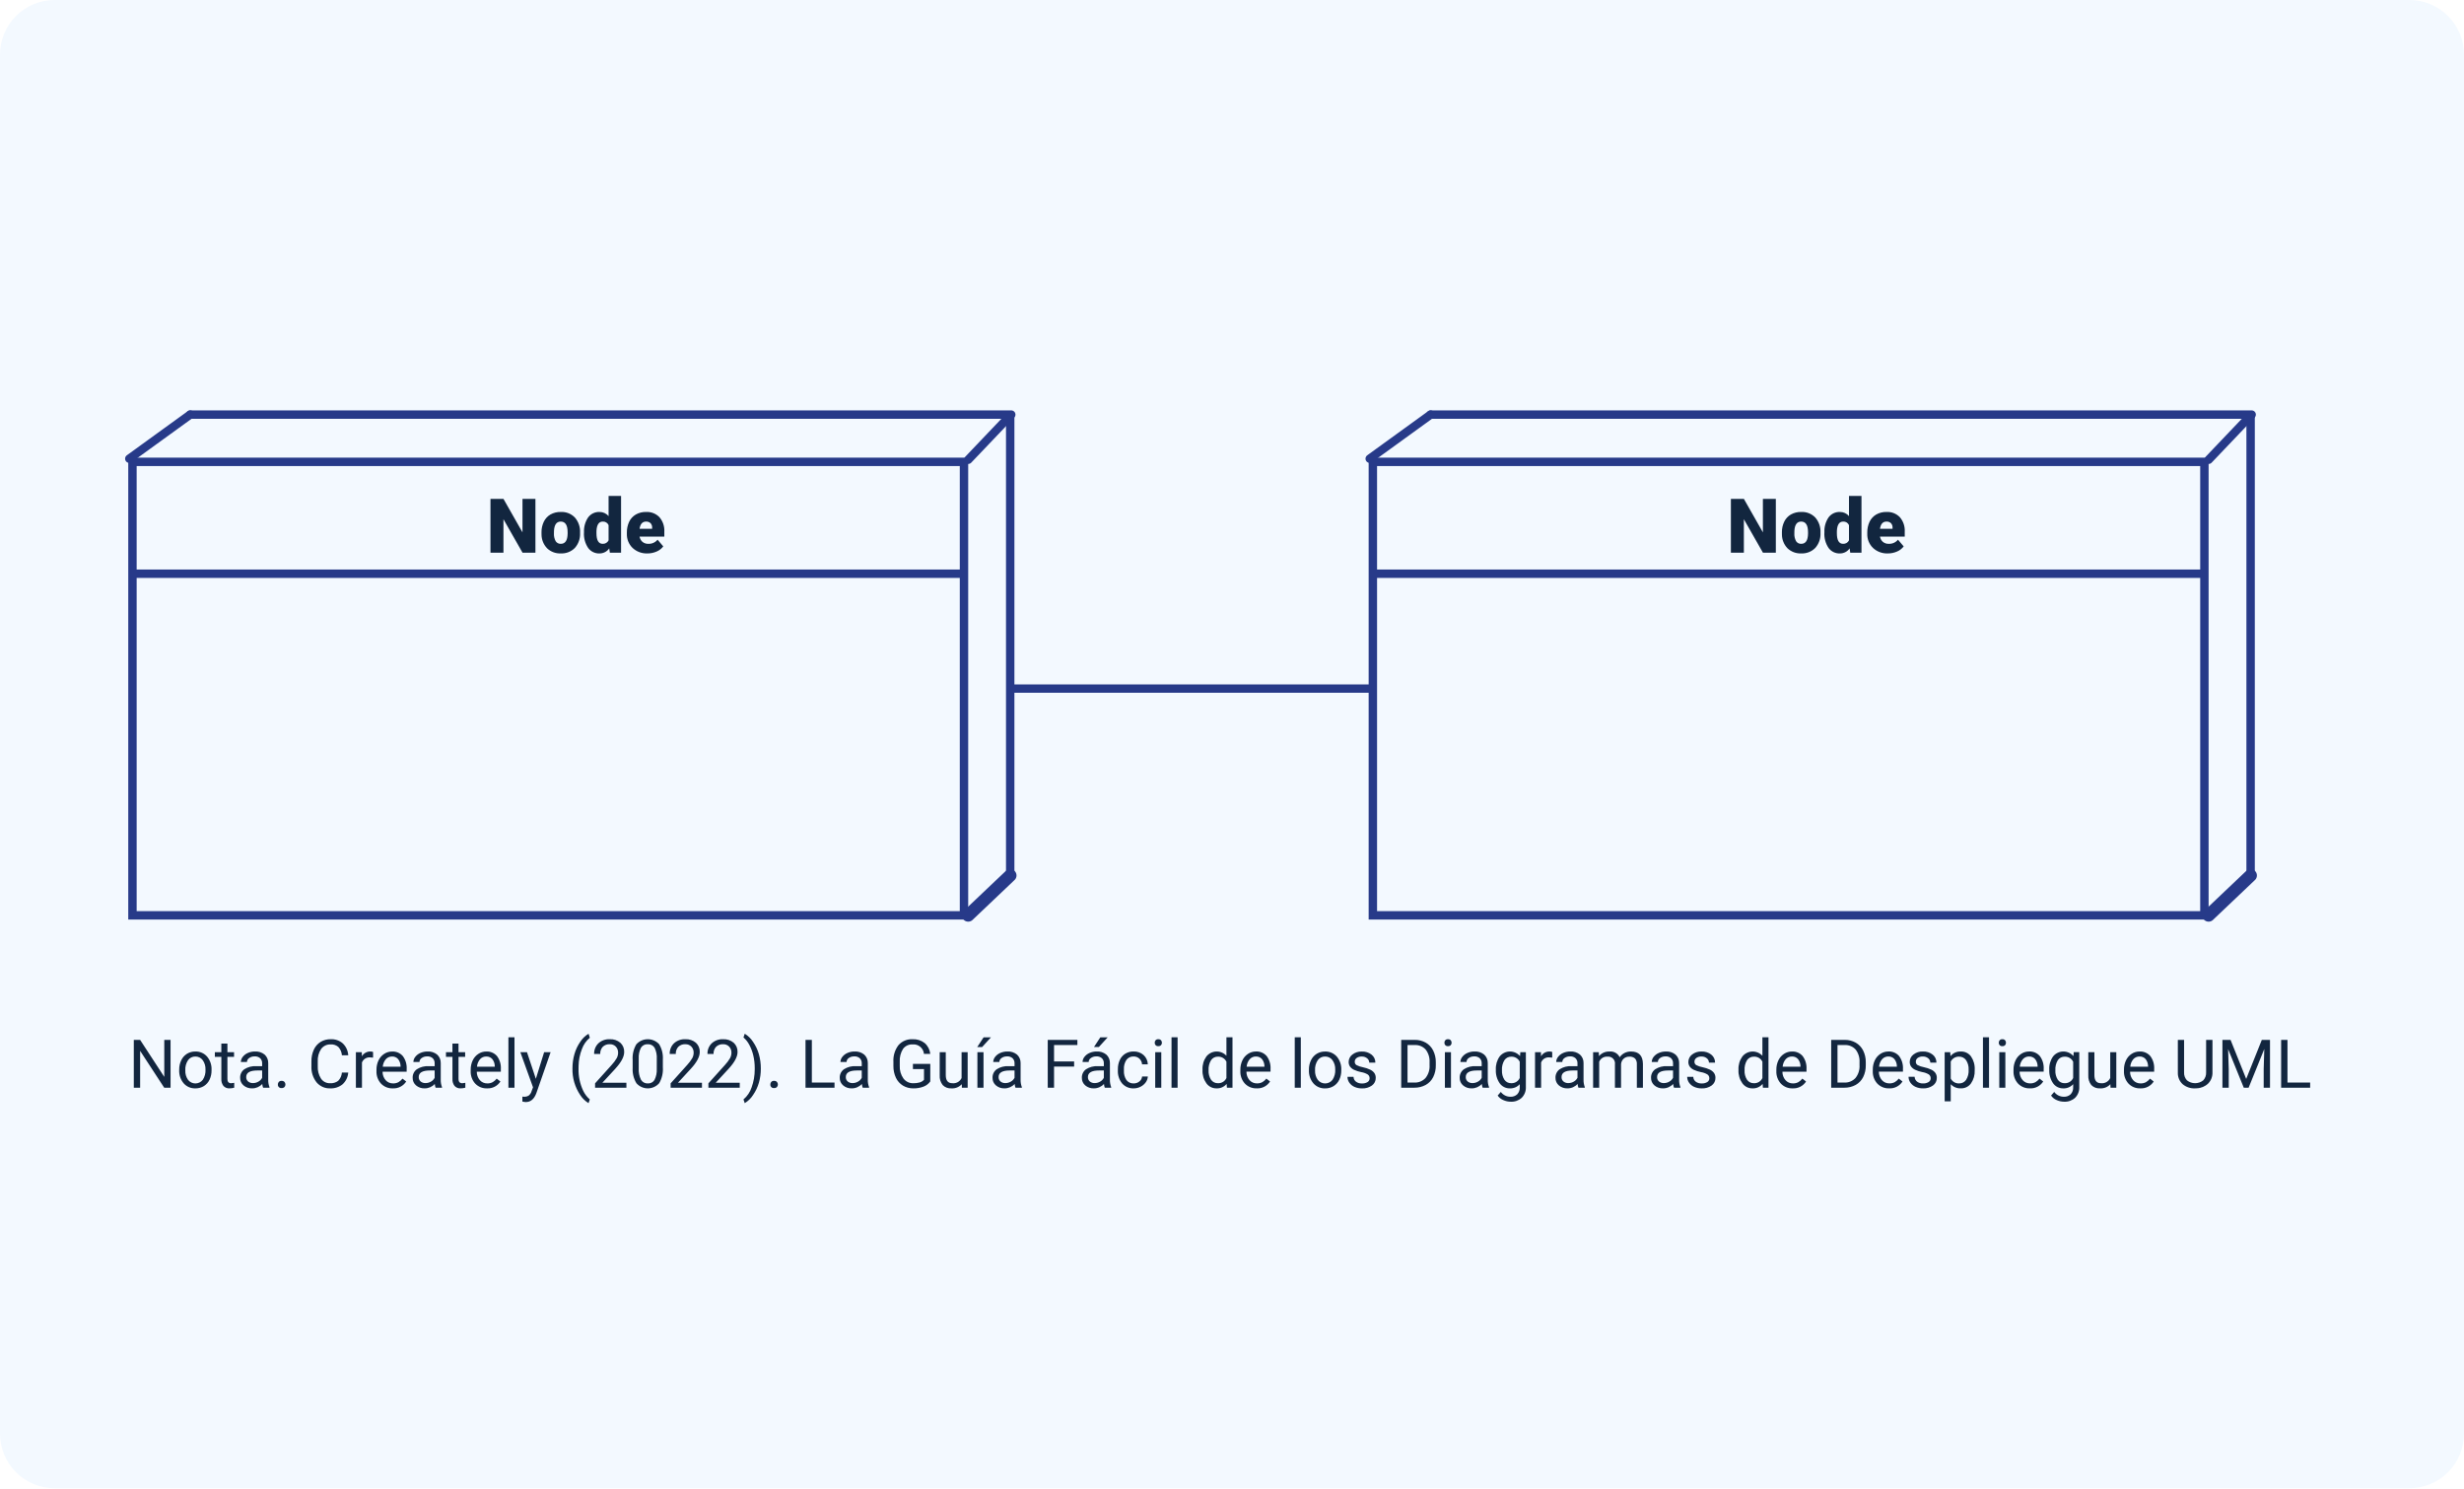
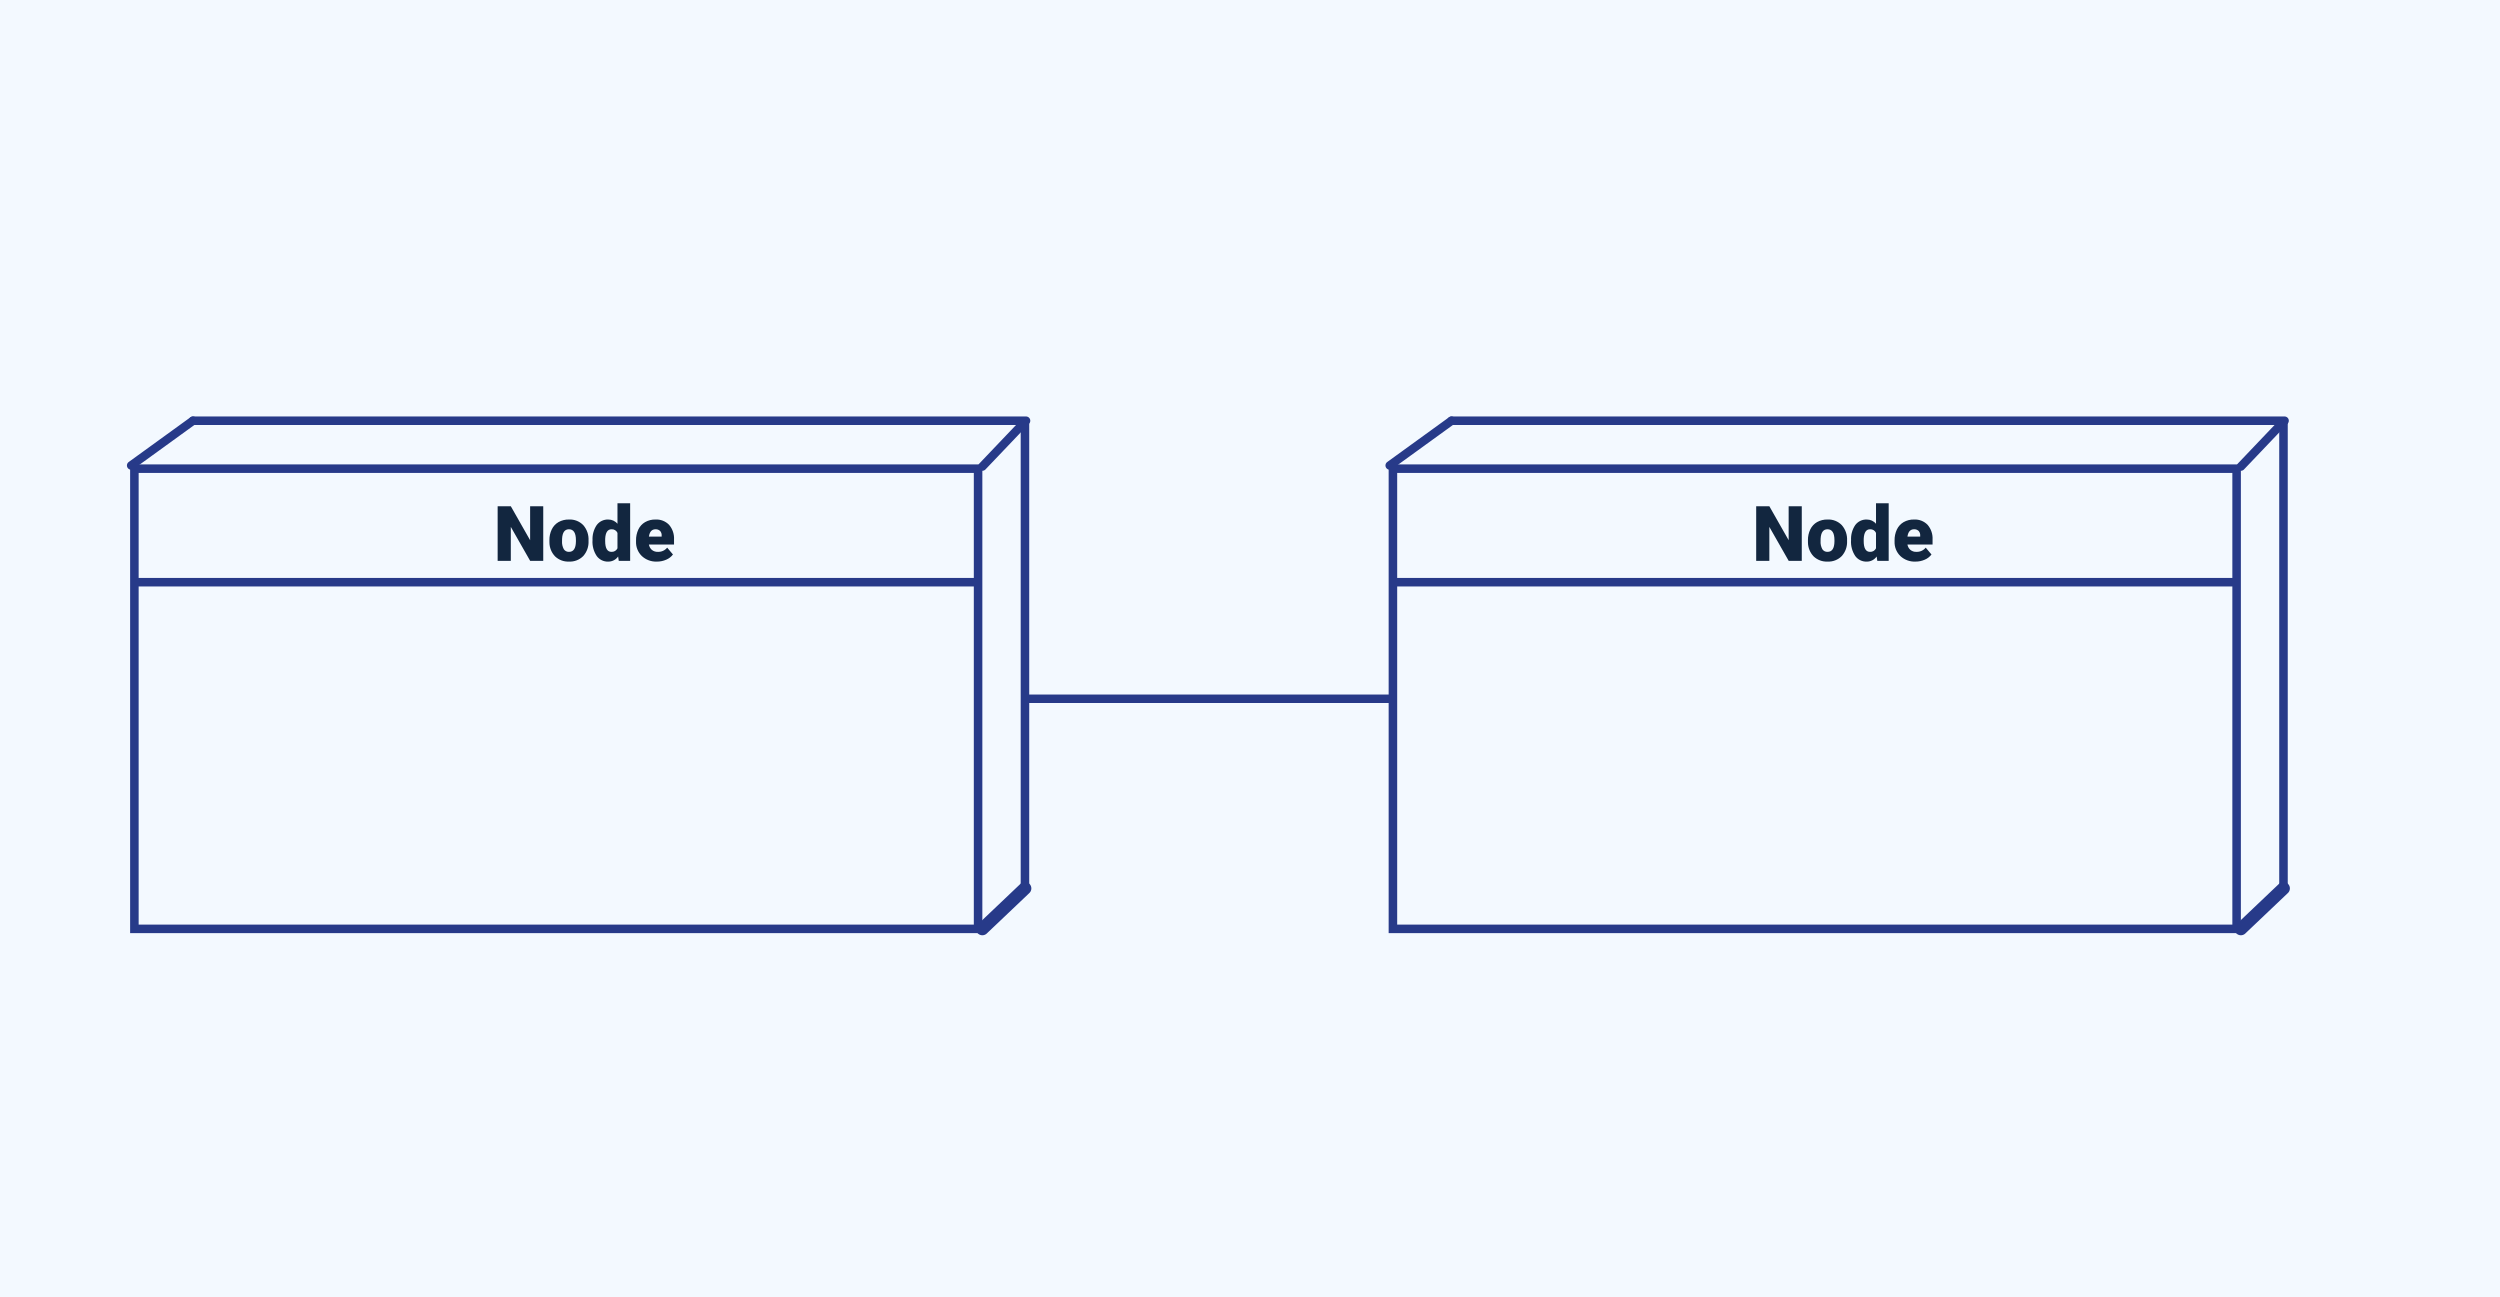
- <svg xmlns="http://www.w3.org/2000/svg" width="586" height="354" viewBox="0 0 586 354">
-   <g id="Grupo_1076296" data-name="Grupo 1076296" transform="translate(-810 -1654)">
-     <rect id="Rectángulo_383392" data-name="Rectángulo 383392" width="586" height="354" rx="13" transform="translate(810 1654)" fill="#f3f9ff" />
+ <svg xmlns="http://www.w3.org/2000/svg" width="586" height="304" viewBox="0 0 586 304">
+   <g id="Grupo_1076291" data-name="Grupo 1076291" transform="translate(-810 -1654)">
+     <rect id="Rectángulo_383392" data-name="Rectángulo 383392" width="586" height="304" transform="translate(810 1654)" fill="#f3f9ff" />
    <g id="Grupo_1075625" data-name="Grupo 1075625" transform="translate(30.5 -16)">
-       <path id="Trazado_825303" data-name="Trazado 825303" d="M10.063,15H8.555L2.828,6.234V15H1.32V3.625H2.828l5.742,8.8v-8.8h1.492Zm2.055-4.3a4.993,4.993,0,0,1,.488-2.234A3.643,3.643,0,0,1,13.965,6.93a3.7,3.7,0,0,1,1.988-.539,3.565,3.565,0,0,1,2.793,1.2,4.6,4.6,0,0,1,1.066,3.18v.1a5.036,5.036,0,0,1-.473,2.215,3.589,3.589,0,0,1-1.352,1.527,3.743,3.743,0,0,1-2.02.547,3.556,3.556,0,0,1-2.785-1.2A4.575,4.575,0,0,1,12.117,10.8Zm1.453.172a3.616,3.616,0,0,0,.652,2.258,2.211,2.211,0,0,0,3.5-.012,3.955,3.955,0,0,0,.648-2.418,3.61,3.61,0,0,0-.66-2.254,2.1,2.1,0,0,0-1.754-.863,2.075,2.075,0,0,0-1.727.852A3.925,3.925,0,0,0,13.57,10.867ZM23.586,4.5V6.547h1.578V7.664H23.586v5.249a1.173,1.173,0,0,0,.211.763.888.888,0,0,0,.719.254,3.5,3.5,0,0,0,.688-.094V15a4.215,4.215,0,0,1-1.109.155,1.8,1.8,0,0,1-1.461-.586,2.517,2.517,0,0,1-.492-1.664V7.664H20.6V6.547h1.539V4.5ZM32.07,15a3.036,3.036,0,0,1-.2-.891,3.225,3.225,0,0,1-2.406,1.047,2.984,2.984,0,0,1-2.051-.707,2.287,2.287,0,0,1-.8-1.793,2.39,2.39,0,0,1,1-2.051,4.733,4.733,0,0,1,2.824-.73h1.406V9.211A1.623,1.623,0,0,0,31.391,8a1.821,1.821,0,0,0-1.336-.449,2.108,2.108,0,0,0-1.3.391,1.151,1.151,0,0,0-.523.945H26.781a2,2,0,0,1,.449-1.223,3.066,3.066,0,0,1,1.219-.934,4.1,4.1,0,0,1,1.691-.344,3.342,3.342,0,0,1,2.289.73,2.635,2.635,0,0,1,.859,2.012v3.891a4.757,4.757,0,0,0,.3,1.852V15Zm-2.4-1.1a2.54,2.54,0,0,0,1.289-.352,2.127,2.127,0,0,0,.883-.914V10.9H30.711q-2.656,0-2.656,1.555a1.316,1.316,0,0,0,.453,1.063A1.742,1.742,0,0,0,29.672,13.9Zm5.914.344a.905.905,0,0,1,.223-.625.848.848,0,0,1,.668-.25.874.874,0,0,1,.676.25.887.887,0,0,1,.23.625.839.839,0,0,1-.23.6.89.89,0,0,1-.676.242.8.8,0,0,1-.891-.844ZM52.32,11.391a4.185,4.185,0,0,1-1.332,2.785,4.365,4.365,0,0,1-2.98.98,4.008,4.008,0,0,1-3.23-1.445,5.815,5.815,0,0,1-1.215-3.867V8.75a6.481,6.481,0,0,1,.566-2.789,4.231,4.231,0,0,1,1.605-1.848,4.47,4.47,0,0,1,2.406-.645A4.11,4.11,0,0,1,51.047,4.48a4.235,4.235,0,0,1,1.273,2.8H50.813a3.268,3.268,0,0,0-.848-1.975A2.565,2.565,0,0,0,48.141,4.7a2.684,2.684,0,0,0-2.254,1.063,4.882,4.882,0,0,0-.816,3.026v1.1a5.018,5.018,0,0,0,.773,2.948,2.5,2.5,0,0,0,2.164,1.095,2.887,2.887,0,0,0,1.918-.566,3.143,3.143,0,0,0,.887-1.973Zm5.906-3.547a4.331,4.331,0,0,0-.711-.055A1.9,1.9,0,0,0,55.586,9v6H54.141V6.547h1.406l.023.977a2.251,2.251,0,0,1,2.016-1.133,1.477,1.477,0,0,1,.641.109Zm4.688,7.313a3.693,3.693,0,0,1-2.8-1.129,4.19,4.19,0,0,1-1.078-3.02v-.266A5.073,5.073,0,0,1,59.52,8.5a3.748,3.748,0,0,1,1.344-1.547,3.378,3.378,0,0,1,1.871-.559A3.166,3.166,0,0,1,65.3,7.477a4.7,4.7,0,0,1,.914,3.109v.6H60.484a3,3,0,0,0,.73,2.02,2.3,2.3,0,0,0,1.777.77,2.517,2.517,0,0,0,1.3-.312,3.259,3.259,0,0,0,.93-.828l.883.688A3.55,3.55,0,0,1,62.914,15.156Zm-.18-7.578a1.928,1.928,0,0,0-1.469.637A3.1,3.1,0,0,0,60.531,10h4.234V9.891a2.753,2.753,0,0,0-.594-1.707A1.815,1.815,0,0,0,62.734,7.578ZM73.1,15a3.036,3.036,0,0,1-.2-.891,3.225,3.225,0,0,1-2.406,1.047,2.984,2.984,0,0,1-2.051-.707,2.288,2.288,0,0,1-.8-1.793,2.39,2.39,0,0,1,1-2.051,4.733,4.733,0,0,1,2.824-.73h1.406V9.211A1.623,1.623,0,0,0,72.422,8a1.821,1.821,0,0,0-1.336-.449,2.108,2.108,0,0,0-1.3.391,1.151,1.151,0,0,0-.523.945H67.813a2,2,0,0,1,.449-1.223,3.066,3.066,0,0,1,1.219-.934,4.1,4.1,0,0,1,1.691-.344,3.342,3.342,0,0,1,2.289.73,2.635,2.635,0,0,1,.859,2.012v3.891a4.757,4.757,0,0,0,.3,1.852V15Zm-2.4-1.1a2.54,2.54,0,0,0,1.289-.352,2.127,2.127,0,0,0,.883-.914V10.9H71.742q-2.656,0-2.656,1.555a1.316,1.316,0,0,0,.453,1.063A1.742,1.742,0,0,0,70.7,13.9Zm7.844-9.4V6.547h1.578V7.664H78.547v5.249a1.173,1.173,0,0,0,.211.763.888.888,0,0,0,.719.254,3.5,3.5,0,0,0,.688-.094V15a4.215,4.215,0,0,1-1.109.155,1.8,1.8,0,0,1-1.461-.586,2.517,2.517,0,0,1-.492-1.664V7.664H75.563V6.547H77.1V4.5ZM85.32,15.156a3.693,3.693,0,0,1-2.8-1.129,4.19,4.19,0,0,1-1.078-3.02v-.266a5.073,5.073,0,0,1,.48-2.246A3.748,3.748,0,0,1,83.27,6.949a3.378,3.378,0,0,1,1.871-.559A3.166,3.166,0,0,1,87.7,7.477a4.7,4.7,0,0,1,.914,3.109v.6H82.891a3,3,0,0,0,.73,2.02,2.3,2.3,0,0,0,1.777.77,2.517,2.517,0,0,0,1.3-.312,3.259,3.259,0,0,0,.93-.828l.883.688A3.55,3.55,0,0,1,85.32,15.156Zm-.18-7.578a1.928,1.928,0,0,0-1.469.637A3.1,3.1,0,0,0,82.938,10h4.234V9.891a2.753,2.753,0,0,0-.594-1.707A1.815,1.815,0,0,0,85.141,7.578ZM91.859,15H90.414V3h1.445Zm5.078-2.117,1.969-6.336h1.547l-3.4,9.758q-.789,2.109-2.508,2.109l-.273-.023-.539-.1V17.117l.391.031a1.923,1.923,0,0,0,1.145-.3,2.149,2.149,0,0,0,.676-1.086l.32-.859L93.25,6.547h1.578Zm8.711-2.5a12.079,12.079,0,0,1,.473-3.391,9.849,9.849,0,0,1,1.41-2.953,6,6,0,0,1,1.945-1.875l.3.953A6.222,6.222,0,0,0,107.9,5.789a11.583,11.583,0,0,0-.8,4.023l-.008.664a11.643,11.643,0,0,0,1.1,5.234,6.252,6.252,0,0,0,1.578,2.078l-.3.883a6.192,6.192,0,0,1-1.984-1.937A10.859,10.859,0,0,1,105.648,10.383ZM118.477,15h-7.453V13.961l3.938-4.375a9.354,9.354,0,0,0,1.207-1.613,2.693,2.693,0,0,0,.332-1.285,2.041,2.041,0,0,0-.539-1.461,1.885,1.885,0,0,0-1.437-.57,2.232,2.232,0,0,0-1.676.613,2.343,2.343,0,0,0-.6,1.707H110.8a3.355,3.355,0,0,1,1.012-2.539,3.751,3.751,0,0,1,2.707-.969,3.6,3.6,0,0,1,2.508.832,2.838,2.838,0,0,1,.922,2.215q0,1.68-2.141,4l-3.047,3.3h5.711Zm8.664-4.852a6.61,6.61,0,0,1-.867,3.773,3.6,3.6,0,0,1-5.406.027,6.274,6.274,0,0,1-.906-3.605V8.414a6.463,6.463,0,0,1,.867-3.727,3.668,3.668,0,0,1,5.422-.043,6.237,6.237,0,0,1,.891,3.629ZM125.7,8.172A5.3,5.3,0,0,0,125.18,5.5a1.775,1.775,0,0,0-1.633-.84,1.751,1.751,0,0,0-1.617.836,5.171,5.171,0,0,0-.523,2.57v2.313a5.381,5.381,0,0,0,.535,2.723,1.771,1.771,0,0,0,1.621.879,1.747,1.747,0,0,0,1.59-.828,5.186,5.186,0,0,0,.543-2.609ZM136.445,15h-7.453V13.961l3.938-4.375a9.355,9.355,0,0,0,1.207-1.613,2.692,2.692,0,0,0,.332-1.285,2.041,2.041,0,0,0-.539-1.461,1.885,1.885,0,0,0-1.437-.57,2.232,2.232,0,0,0-1.676.613,2.343,2.343,0,0,0-.6,1.707h-1.445a3.355,3.355,0,0,1,1.012-2.539,3.751,3.751,0,0,1,2.707-.969A3.6,3.6,0,0,1,135,4.3a2.838,2.838,0,0,1,.922,2.215q0,1.68-2.141,4l-3.047,3.3h5.711Zm8.984,0h-7.453V13.961l3.938-4.375a9.355,9.355,0,0,0,1.207-1.613,2.692,2.692,0,0,0,.332-1.285,2.041,2.041,0,0,0-.539-1.461,1.885,1.885,0,0,0-1.437-.57,2.232,2.232,0,0,0-1.676.613,2.343,2.343,0,0,0-.6,1.707h-1.445a3.355,3.355,0,0,1,1.012-2.539,3.751,3.751,0,0,1,2.707-.969,3.6,3.6,0,0,1,2.508.832,2.838,2.838,0,0,1,.922,2.215q0,1.68-2.141,4l-3.047,3.3h5.711Zm5.016-4.539a12.084,12.084,0,0,1-.457,3.34,9.876,9.876,0,0,1-1.4,2.949,6.127,6.127,0,0,1-1.973,1.922l-.3-.883a6.281,6.281,0,0,0,1.934-2.863,12.387,12.387,0,0,0,.746-4.309v-.25a12.861,12.861,0,0,0-.344-3.051,10.3,10.3,0,0,0-.957-2.527,5.838,5.838,0,0,0-1.379-1.742l.3-.883a6.1,6.1,0,0,1,1.965,1.906,9.9,9.9,0,0,1,1.4,2.945A12.364,12.364,0,0,1,150.445,10.461Zm2.258,3.781a.905.905,0,0,1,.223-.625.848.848,0,0,1,.668-.25.874.874,0,0,1,.676.25.887.887,0,0,1,.23.625.839.839,0,0,1-.23.6.89.89,0,0,1-.676.242.8.8,0,0,1-.891-.844Zm9.875-.469h5.391V15h-6.9V3.625h1.508ZM174.672,15a3.036,3.036,0,0,1-.2-.891,3.225,3.225,0,0,1-2.406,1.047,2.984,2.984,0,0,1-2.051-.707,2.287,2.287,0,0,1-.8-1.793,2.39,2.39,0,0,1,1-2.051,4.733,4.733,0,0,1,2.824-.73h1.406V9.211A1.623,1.623,0,0,0,173.992,8a1.821,1.821,0,0,0-1.336-.449,2.107,2.107,0,0,0-1.3.391,1.151,1.151,0,0,0-.523.945h-1.453a2,2,0,0,1,.449-1.223,3.066,3.066,0,0,1,1.219-.934,4.1,4.1,0,0,1,1.691-.344,3.342,3.342,0,0,1,2.289.73,2.635,2.635,0,0,1,.859,2.012v3.891a4.757,4.757,0,0,0,.3,1.852V15Zm-2.4-1.1a2.54,2.54,0,0,0,1.289-.352,2.127,2.127,0,0,0,.883-.914V10.9h-1.133q-2.656,0-2.656,1.555a1.316,1.316,0,0,0,.453,1.063A1.742,1.742,0,0,0,172.273,13.9Zm18.469-.391a3.465,3.465,0,0,1-1.613,1.238,6.517,6.517,0,0,1-2.41.41,4.674,4.674,0,0,1-2.469-.652,4.346,4.346,0,0,1-1.668-1.855,6.408,6.408,0,0,1-.605-2.789V8.867a5.982,5.982,0,0,1,1.2-3.984,4.179,4.179,0,0,1,3.371-1.414,4.316,4.316,0,0,1,2.867.91,3.965,3.965,0,0,1,1.328,2.582h-1.5A2.48,2.48,0,0,0,186.555,4.7a2.655,2.655,0,0,0-2.285,1.06,5.173,5.173,0,0,0-.785,3.069v.93a4.848,4.848,0,0,0,.875,3.046,2.836,2.836,0,0,0,2.367,1.13,5.228,5.228,0,0,0,1.477-.187,2.283,2.283,0,0,0,1.047-.631V10.563h-2.633V9.336h4.125Zm7.492.656a3.07,3.07,0,0,1-2.477.992,2.628,2.628,0,0,1-2.059-.785,3.4,3.4,0,0,1-.715-2.324v-5.5h1.445v5.461q0,1.922,1.563,1.922a2.163,2.163,0,0,0,2.2-1.234V6.547h1.445V15h-1.375Zm5.172.836h-1.453V6.547h1.453Zm.016-11.977h1.75l-2.094,2.3-1.164,0ZM211.008,15a3.036,3.036,0,0,1-.2-.891,3.225,3.225,0,0,1-2.406,1.047,2.984,2.984,0,0,1-2.051-.707,2.287,2.287,0,0,1-.8-1.793,2.39,2.39,0,0,1,1-2.051,4.733,4.733,0,0,1,2.824-.73h1.406V9.211A1.623,1.623,0,0,0,210.328,8a1.821,1.821,0,0,0-1.336-.449,2.107,2.107,0,0,0-1.3.391,1.151,1.151,0,0,0-.523.945h-1.453a2,2,0,0,1,.449-1.223,3.066,3.066,0,0,1,1.219-.934,4.1,4.1,0,0,1,1.691-.344,3.342,3.342,0,0,1,2.289.73,2.635,2.635,0,0,1,.859,2.012v3.891a4.757,4.757,0,0,0,.3,1.852V15Zm-2.4-1.1a2.54,2.54,0,0,0,1.289-.352,2.127,2.127,0,0,0,.883-.914V10.9h-1.133q-2.656,0-2.656,1.555a1.316,1.316,0,0,0,.453,1.063A1.742,1.742,0,0,0,208.609,13.9Zm16.344-3.922H220.18V15h-1.5V3.625h7.047V4.852H220.18v3.9h4.773ZM232.25,15a3.036,3.036,0,0,1-.2-.891,3.225,3.225,0,0,1-2.406,1.047,2.984,2.984,0,0,1-2.051-.707,2.287,2.287,0,0,1-.8-1.793,2.39,2.39,0,0,1,1-2.051,4.733,4.733,0,0,1,2.824-.73h1.406V9.211A1.623,1.623,0,0,0,231.57,8a1.821,1.821,0,0,0-1.336-.449,2.107,2.107,0,0,0-1.3.391,1.151,1.151,0,0,0-.523.945h-1.453a2,2,0,0,1,.449-1.223,3.066,3.066,0,0,1,1.219-.934,4.1,4.1,0,0,1,1.691-.344,3.342,3.342,0,0,1,2.289.73,2.635,2.635,0,0,1,.859,2.012v3.891a4.757,4.757,0,0,0,.3,1.852V15Zm-2.4-1.1a2.54,2.54,0,0,0,1.289-.352,2.127,2.127,0,0,0,.883-.914V10.9h-1.133q-2.656,0-2.656,1.555a1.316,1.316,0,0,0,.453,1.063A1.742,1.742,0,0,0,229.852,13.9Zm1.336-10.883h1.75l-2.094,2.3-1.164,0Zm7.938,10.961a2.082,2.082,0,0,0,1.352-.469,1.649,1.649,0,0,0,.641-1.172h1.367a2.621,2.621,0,0,1-.5,1.383,3.293,3.293,0,0,1-1.23,1.047,3.55,3.55,0,0,1-1.629.391A3.482,3.482,0,0,1,236.379,14a4.59,4.59,0,0,1-1.02-3.152v-.242a5.089,5.089,0,0,1,.453-2.2,3.451,3.451,0,0,1,1.3-1.492,3.7,3.7,0,0,1,2-.531,3.39,3.39,0,0,1,2.363.852,3.043,3.043,0,0,1,1,2.211h-1.367a1.992,1.992,0,0,0-.621-1.348,1.932,1.932,0,0,0-1.379-.527,2.023,2.023,0,0,0-1.707.793,3.724,3.724,0,0,0-.605,2.293v.273a3.65,3.65,0,0,0,.6,2.25A2.033,2.033,0,0,0,239.125,13.977ZM245.68,15h-1.445V6.547h1.445ZM244.117,4.3a.863.863,0,0,1,.215-.594.807.807,0,0,1,.637-.242.819.819,0,0,1,.641.242.854.854,0,0,1,.219.594.826.826,0,0,1-.219.586.834.834,0,0,1-.641.234.821.821,0,0,1-.637-.234A.834.834,0,0,1,244.117,4.3ZM249.563,15h-1.445V3h1.445Zm5.922-4.3a4.952,4.952,0,0,1,.922-3.129,3.137,3.137,0,0,1,4.766-.168V3h1.445V15h-1.328l-.07-.906a2.943,2.943,0,0,1-2.414,1.063,2.887,2.887,0,0,1-2.395-1.2,5.008,5.008,0,0,1-.926-3.141Zm1.445.164a3.749,3.749,0,0,0,.594,2.25,1.92,1.92,0,0,0,1.641.813,2.109,2.109,0,0,0,2.008-1.234V8.813a2.125,2.125,0,0,0-1.992-1.2,1.929,1.929,0,0,0-1.656.82A4.128,4.128,0,0,0,256.93,10.867Zm11.438,4.289a3.693,3.693,0,0,1-2.8-1.129,4.19,4.19,0,0,1-1.078-3.02v-.266a5.073,5.073,0,0,1,.48-2.246,3.748,3.748,0,0,1,1.344-1.547,3.378,3.378,0,0,1,1.871-.559,3.166,3.166,0,0,1,2.563,1.086,4.7,4.7,0,0,1,.914,3.109v.6h-5.727a3,3,0,0,0,.73,2.02,2.3,2.3,0,0,0,1.777.77,2.517,2.517,0,0,0,1.3-.312,3.259,3.259,0,0,0,.93-.828l.883.688A3.55,3.55,0,0,1,268.367,15.156Zm-.18-7.578a1.928,1.928,0,0,0-1.469.637A3.1,3.1,0,0,0,265.984,10h4.234V9.891a2.753,2.753,0,0,0-.594-1.707A1.815,1.815,0,0,0,268.188,7.578ZM278.867,15h-1.445V3h1.445Zm1.93-4.3a4.993,4.993,0,0,1,.488-2.234,3.643,3.643,0,0,1,1.359-1.531,3.7,3.7,0,0,1,1.988-.539,3.565,3.565,0,0,1,2.793,1.2,4.6,4.6,0,0,1,1.066,3.18v.1a5.036,5.036,0,0,1-.473,2.215,3.589,3.589,0,0,1-1.352,1.527,3.743,3.743,0,0,1-2.02.547,3.556,3.556,0,0,1-2.785-1.2A4.575,4.575,0,0,1,280.8,10.8Zm1.453.172a3.616,3.616,0,0,0,.652,2.258,2.211,2.211,0,0,0,3.5-.012,3.955,3.955,0,0,0,.648-2.418,3.61,3.61,0,0,0-.66-2.254,2.1,2.1,0,0,0-1.754-.863,2.075,2.075,0,0,0-1.727.852A3.925,3.925,0,0,0,282.25,10.867Zm12.977,1.891a1.064,1.064,0,0,0-.441-.91,4.249,4.249,0,0,0-1.539-.559,7.276,7.276,0,0,1-1.742-.562,2.478,2.478,0,0,1-.953-.781,1.869,1.869,0,0,1-.309-1.078,2.193,2.193,0,0,1,.879-1.758,3.432,3.432,0,0,1,2.246-.719,3.532,3.532,0,0,1,2.332.742,2.357,2.357,0,0,1,.895,1.9h-1.453a1.3,1.3,0,0,0-.5-1.023,1.888,1.888,0,0,0-1.27-.43,1.976,1.976,0,0,0-1.234.344,1.082,1.082,0,0,0-.445.9.877.877,0,0,0,.414.789,5.1,5.1,0,0,0,1.5.508,7.8,7.8,0,0,1,1.754.578,2.559,2.559,0,0,1,1,.809,1.988,1.988,0,0,1,.324,1.152,2.163,2.163,0,0,1-.906,1.816,3.8,3.8,0,0,1-2.352.684,4.257,4.257,0,0,1-1.8-.359,2.922,2.922,0,0,1-1.223-1,2.42,2.42,0,0,1-.441-1.395H291.4a1.5,1.5,0,0,0,.582,1.152,2.258,2.258,0,0,0,1.434.426,2.331,2.331,0,0,0,1.316-.332A1.02,1.02,0,0,0,295.227,12.758ZM302.742,15V3.625h3.211a5.169,5.169,0,0,1,2.625.656,4.438,4.438,0,0,1,1.762,1.867,6.078,6.078,0,0,1,.629,2.781v.727a6.1,6.1,0,0,1-.621,2.82,4.369,4.369,0,0,1-1.773,1.859,5.5,5.5,0,0,1-2.684.664Zm1.5-10.148v8.922h1.578a3.434,3.434,0,0,0,2.7-1.079,4.458,4.458,0,0,0,.965-3.073V8.957a4.529,4.529,0,0,0-.91-3.014,3.239,3.239,0,0,0-2.582-1.091ZM314.578,15h-1.445V6.547h1.445ZM313.016,4.3a.863.863,0,0,1,.215-.594.807.807,0,0,1,.637-.242.819.819,0,0,1,.641.242.854.854,0,0,1,.219.594.826.826,0,0,1-.219.586.834.834,0,0,1-.641.234.821.821,0,0,1-.637-.234A.834.834,0,0,1,313.016,4.3ZM322.109,15a3.036,3.036,0,0,1-.2-.891,3.225,3.225,0,0,1-2.406,1.047,2.984,2.984,0,0,1-2.051-.707,2.288,2.288,0,0,1-.8-1.793,2.39,2.39,0,0,1,1-2.051,4.733,4.733,0,0,1,2.824-.73h1.406V9.211A1.623,1.623,0,0,0,321.43,8a1.821,1.821,0,0,0-1.336-.449,2.108,2.108,0,0,0-1.3.391,1.151,1.151,0,0,0-.523.945H316.82a2,2,0,0,1,.449-1.223,3.066,3.066,0,0,1,1.219-.934,4.1,4.1,0,0,1,1.691-.344,3.342,3.342,0,0,1,2.289.73,2.635,2.635,0,0,1,.859,2.012v3.891a4.757,4.757,0,0,0,.3,1.852V15Zm-2.4-1.1A2.54,2.54,0,0,0,321,13.547a2.126,2.126,0,0,0,.883-.914V10.9H320.75q-2.656,0-2.656,1.555a1.316,1.316,0,0,0,.453,1.063A1.742,1.742,0,0,0,319.711,13.9Zm5.539-3.2a4.968,4.968,0,0,1,.914-3.145A3.151,3.151,0,0,1,331,7.484l.07-.937h1.32V14.8a3.439,3.439,0,0,1-.973,2.586,3.589,3.589,0,0,1-2.613.945,4.348,4.348,0,0,1-1.789-.391,3.08,3.08,0,0,1-1.336-1.07l.75-.867a2.826,2.826,0,0,0,2.273,1.148,2.214,2.214,0,0,0,1.645-.594,2.269,2.269,0,0,0,.59-1.672v-.727a2.971,2.971,0,0,1-2.367,1,2.887,2.887,0,0,1-2.4-1.2A5.224,5.224,0,0,1,325.25,10.7Zm1.453.164a3.79,3.79,0,0,0,.586,2.246,1.9,1.9,0,0,0,1.641.816,2.117,2.117,0,0,0,2.008-1.242V8.828a2.142,2.142,0,0,0-1.992-1.211,1.921,1.921,0,0,0-1.648.82A4.128,4.128,0,0,0,326.7,10.867Zm11.953-3.023a4.331,4.331,0,0,0-.711-.055A1.9,1.9,0,0,0,336.016,9v6H334.57V6.547h1.406l.023.977a2.251,2.251,0,0,1,2.016-1.133,1.477,1.477,0,0,1,.641.109ZM344.891,15a3.036,3.036,0,0,1-.2-.891,3.225,3.225,0,0,1-2.406,1.047,2.984,2.984,0,0,1-2.051-.707,2.288,2.288,0,0,1-.8-1.793,2.39,2.39,0,0,1,1-2.051,4.733,4.733,0,0,1,2.824-.73h1.406V9.211A1.623,1.623,0,0,0,344.211,8a1.821,1.821,0,0,0-1.336-.449,2.108,2.108,0,0,0-1.3.391,1.151,1.151,0,0,0-.523.945H339.6a2,2,0,0,1,.449-1.223,3.066,3.066,0,0,1,1.219-.934,4.1,4.1,0,0,1,1.691-.344,3.342,3.342,0,0,1,2.289.73,2.635,2.635,0,0,1,.859,2.012v3.891a4.757,4.757,0,0,0,.3,1.852V15Zm-2.4-1.1a2.54,2.54,0,0,0,1.289-.352,2.126,2.126,0,0,0,.883-.914V10.9h-1.133q-2.656,0-2.656,1.555a1.316,1.316,0,0,0,.453,1.063A1.742,1.742,0,0,0,342.492,13.9Zm7.242-7.352.039.938a3.122,3.122,0,0,1,2.508-1.094A2.417,2.417,0,0,1,354.7,7.75a3.2,3.2,0,0,1,1.1-.984,3.242,3.242,0,0,1,1.6-.375q2.781,0,2.828,2.945V15h-1.445V9.422a1.941,1.941,0,0,0-.414-1.355,1.823,1.823,0,0,0-1.391-.449,1.916,1.916,0,0,0-1.336.48,1.949,1.949,0,0,0-.617,1.293V15h-1.453V9.461a1.613,1.613,0,0,0-1.8-1.844,1.934,1.934,0,0,0-1.945,1.211V15h-1.445V6.547ZM367.617,15a3.036,3.036,0,0,1-.2-.891,3.225,3.225,0,0,1-2.406,1.047,2.984,2.984,0,0,1-2.051-.707,2.288,2.288,0,0,1-.8-1.793,2.39,2.39,0,0,1,1-2.051,4.733,4.733,0,0,1,2.824-.73h1.406V9.211A1.623,1.623,0,0,0,366.938,8a1.821,1.821,0,0,0-1.336-.449,2.108,2.108,0,0,0-1.3.391,1.151,1.151,0,0,0-.523.945h-1.453a2,2,0,0,1,.449-1.223A3.066,3.066,0,0,1,364,6.734a4.1,4.1,0,0,1,1.691-.344,3.342,3.342,0,0,1,2.289.73,2.635,2.635,0,0,1,.859,2.012v3.891a4.757,4.757,0,0,0,.3,1.852V15Zm-2.4-1.1a2.54,2.54,0,0,0,1.289-.352,2.126,2.126,0,0,0,.883-.914V10.9h-1.133q-2.656,0-2.656,1.555a1.316,1.316,0,0,0,.453,1.063A1.742,1.742,0,0,0,365.219,13.9Zm10.8-1.141a1.064,1.064,0,0,0-.441-.91,4.249,4.249,0,0,0-1.539-.559,7.276,7.276,0,0,1-1.742-.562,2.478,2.478,0,0,1-.953-.781,1.869,1.869,0,0,1-.309-1.078,2.193,2.193,0,0,1,.879-1.758,3.432,3.432,0,0,1,2.246-.719,3.532,3.532,0,0,1,2.332.742,2.357,2.357,0,0,1,.895,1.9h-1.453a1.3,1.3,0,0,0-.5-1.023,1.888,1.888,0,0,0-1.27-.43,1.976,1.976,0,0,0-1.234.344,1.082,1.082,0,0,0-.445.9.877.877,0,0,0,.414.789,5.1,5.1,0,0,0,1.5.508,7.8,7.8,0,0,1,1.754.578,2.559,2.559,0,0,1,1,.809,1.988,1.988,0,0,1,.324,1.152,2.163,2.163,0,0,1-.906,1.816,3.8,3.8,0,0,1-2.352.684,4.257,4.257,0,0,1-1.8-.359,2.922,2.922,0,0,1-1.223-1,2.42,2.42,0,0,1-.441-1.395H372.2a1.5,1.5,0,0,0,.582,1.152,2.258,2.258,0,0,0,1.434.426,2.331,2.331,0,0,0,1.316-.332A1.02,1.02,0,0,0,376.023,12.758Zm6.938-2.055a4.952,4.952,0,0,1,.922-3.129,3.137,3.137,0,0,1,4.766-.168V3h1.445V15h-1.328l-.07-.906a2.943,2.943,0,0,1-2.414,1.063,2.887,2.887,0,0,1-2.395-1.2,5.008,5.008,0,0,1-.926-3.141Zm1.445.164a3.749,3.749,0,0,0,.594,2.25,1.92,1.92,0,0,0,1.641.813,2.109,2.109,0,0,0,2.008-1.234V8.813a2.125,2.125,0,0,0-1.992-1.2,1.929,1.929,0,0,0-1.656.82A4.128,4.128,0,0,0,384.406,10.867Zm11.438,4.289a3.693,3.693,0,0,1-2.8-1.129,4.19,4.19,0,0,1-1.078-3.02v-.266a5.073,5.073,0,0,1,.48-2.246,3.748,3.748,0,0,1,1.344-1.547,3.378,3.378,0,0,1,1.871-.559,3.166,3.166,0,0,1,2.563,1.086,4.7,4.7,0,0,1,.914,3.109v.6h-5.727a3,3,0,0,0,.73,2.02,2.3,2.3,0,0,0,1.777.77,2.517,2.517,0,0,0,1.3-.312,3.259,3.259,0,0,0,.93-.828l.883.688A3.55,3.55,0,0,1,395.844,15.156Zm-.18-7.578a1.928,1.928,0,0,0-1.469.637A3.1,3.1,0,0,0,393.461,10H397.7V9.891a2.753,2.753,0,0,0-.594-1.707A1.815,1.815,0,0,0,395.664,7.578ZM405,15V3.625h3.211a5.169,5.169,0,0,1,2.625.656A4.438,4.438,0,0,1,412.6,6.148a6.078,6.078,0,0,1,.629,2.781v.727a6.1,6.1,0,0,1-.621,2.82,4.369,4.369,0,0,1-1.773,1.859,5.5,5.5,0,0,1-2.684.664Zm1.5-10.148v8.922h1.578a3.434,3.434,0,0,0,2.7-1.079,4.458,4.458,0,0,0,.965-3.073V8.957a4.529,4.529,0,0,0-.91-3.014,3.239,3.239,0,0,0-2.582-1.091Zm12.273,10.3a3.693,3.693,0,0,1-2.8-1.129,4.19,4.19,0,0,1-1.078-3.02v-.266a5.073,5.073,0,0,1,.48-2.246,3.748,3.748,0,0,1,1.344-1.547,3.378,3.378,0,0,1,1.871-.559,3.166,3.166,0,0,1,2.563,1.086,4.7,4.7,0,0,1,.914,3.109v.6h-5.727a3,3,0,0,0,.73,2.02,2.3,2.3,0,0,0,1.777.77,2.517,2.517,0,0,0,1.3-.312,3.259,3.259,0,0,0,.93-.828l.883.688A3.55,3.55,0,0,1,418.773,15.156Zm-.18-7.578a1.928,1.928,0,0,0-1.469.637A3.1,3.1,0,0,0,416.391,10h4.234V9.891a2.753,2.753,0,0,0-.594-1.707A1.815,1.815,0,0,0,418.594,7.578Zm10.07,5.18a1.064,1.064,0,0,0-.441-.91,4.249,4.249,0,0,0-1.539-.559,7.276,7.276,0,0,1-1.742-.562,2.478,2.478,0,0,1-.953-.781,1.869,1.869,0,0,1-.309-1.078,2.193,2.193,0,0,1,.879-1.758,3.432,3.432,0,0,1,2.246-.719,3.532,3.532,0,0,1,2.332.742,2.357,2.357,0,0,1,.895,1.9h-1.453a1.3,1.3,0,0,0-.5-1.023,1.888,1.888,0,0,0-1.27-.43,1.976,1.976,0,0,0-1.234.344,1.082,1.082,0,0,0-.445.9.877.877,0,0,0,.414.789,5.1,5.1,0,0,0,1.5.508,7.8,7.8,0,0,1,1.754.578,2.559,2.559,0,0,1,1,.809,1.988,1.988,0,0,1,.324,1.152,2.163,2.163,0,0,1-.906,1.816,3.8,3.8,0,0,1-2.352.684,4.257,4.257,0,0,1-1.8-.359,2.922,2.922,0,0,1-1.223-1,2.42,2.42,0,0,1-.441-1.395h1.445a1.5,1.5,0,0,0,.582,1.152,2.258,2.258,0,0,0,1.434.426,2.331,2.331,0,0,0,1.316-.332A1.02,1.02,0,0,0,428.664,12.758Zm10.469-1.891a5.062,5.062,0,0,1-.883,3.109,2.829,2.829,0,0,1-2.391,1.18,3.1,3.1,0,0,1-2.422-.977v4.07h-1.445V6.547h1.32l.07.938a2.977,2.977,0,0,1,2.453-1.094,2.882,2.882,0,0,1,2.41,1.148,5.117,5.117,0,0,1,.887,3.2Zm-1.445-.164a3.735,3.735,0,0,0-.609-2.258,1.963,1.963,0,0,0-1.672-.828,2.125,2.125,0,0,0-1.969,1.164V12.82a2.129,2.129,0,0,0,1.984,1.156,1.954,1.954,0,0,0,1.652-.824A4.077,4.077,0,0,0,437.688,10.7Zm4.852,4.3h-1.445V3h1.445Zm3.883,0h-1.445V6.547h1.445ZM444.859,4.3a.863.863,0,0,1,.215-.594.807.807,0,0,1,.637-.242.819.819,0,0,1,.641.242.854.854,0,0,1,.219.594.826.826,0,0,1-.219.586.834.834,0,0,1-.641.234.821.821,0,0,1-.637-.234A.834.834,0,0,1,444.859,4.3Zm7.383,10.852a3.693,3.693,0,0,1-2.8-1.129,4.19,4.19,0,0,1-1.078-3.02v-.266a5.073,5.073,0,0,1,.48-2.246,3.748,3.748,0,0,1,1.344-1.547,3.378,3.378,0,0,1,1.871-.559,3.166,3.166,0,0,1,2.563,1.086,4.7,4.7,0,0,1,.914,3.109v.6h-5.727a3,3,0,0,0,.73,2.02,2.3,2.3,0,0,0,1.777.77,2.517,2.517,0,0,0,1.3-.312,3.259,3.259,0,0,0,.93-.828l.883.688A3.55,3.55,0,0,1,452.242,15.156Zm-.18-7.578a1.928,1.928,0,0,0-1.469.637A3.1,3.1,0,0,0,449.859,10h4.234V9.891a2.753,2.753,0,0,0-.594-1.707A1.815,1.815,0,0,0,452.063,7.578Zm4.8,3.125a4.968,4.968,0,0,1,.914-3.145,3.151,3.151,0,0,1,4.836-.074l.07-.937h1.32V14.8a3.439,3.439,0,0,1-.973,2.586,3.589,3.589,0,0,1-2.613.945,4.348,4.348,0,0,1-1.789-.391,3.08,3.08,0,0,1-1.336-1.07l.75-.867a2.826,2.826,0,0,0,2.273,1.148,2.214,2.214,0,0,0,1.645-.594,2.269,2.269,0,0,0,.59-1.672v-.727a2.971,2.971,0,0,1-2.367,1,2.887,2.887,0,0,1-2.4-1.2A5.224,5.224,0,0,1,456.867,10.7Zm1.453.164a3.79,3.79,0,0,0,.586,2.246,1.9,1.9,0,0,0,1.641.816,2.117,2.117,0,0,0,2.008-1.242V8.828a2.142,2.142,0,0,0-1.992-1.211,1.921,1.921,0,0,0-1.648.82A4.128,4.128,0,0,0,458.32,10.867Zm13.086,3.3a3.07,3.07,0,0,1-2.477.992,2.628,2.628,0,0,1-2.059-.785,3.4,3.4,0,0,1-.715-2.324v-5.5H467.6v5.461q0,1.922,1.563,1.922a2.163,2.163,0,0,0,2.2-1.234V6.547h1.445V15h-1.375Zm7.109.992a3.693,3.693,0,0,1-2.8-1.129,4.19,4.19,0,0,1-1.078-3.02v-.266a5.073,5.073,0,0,1,.48-2.246,3.748,3.748,0,0,1,1.344-1.547,3.378,3.378,0,0,1,1.871-.559A3.166,3.166,0,0,1,480.9,7.477a4.7,4.7,0,0,1,.914,3.109v.6h-5.727a3,3,0,0,0,.73,2.02,2.3,2.3,0,0,0,1.777.77,2.517,2.517,0,0,0,1.3-.312,3.259,3.259,0,0,0,.93-.828l.883.688A3.55,3.55,0,0,1,478.516,15.156Zm-.18-7.578a1.928,1.928,0,0,0-1.469.637A3.1,3.1,0,0,0,476.133,10h4.234V9.891a2.753,2.753,0,0,0-.594-1.707A1.815,1.815,0,0,0,478.336,7.578ZM495.68,3.625v7.734a3.628,3.628,0,0,1-1.012,2.633,4.077,4.077,0,0,1-2.723,1.148l-.4.016a4.258,4.258,0,0,1-2.977-1.008,3.6,3.6,0,0,1-1.125-2.773V3.625h1.484v7.7a2.6,2.6,0,0,0,.68,1.918,3.111,3.111,0,0,0,3.887,0,2.6,2.6,0,0,0,.676-1.914V3.625Zm4.3,0,3.719,9.281,3.719-9.281h1.945V15h-1.5V10.57l.141-4.781L504.273,15h-1.148L499.4,5.813l.148,4.758V15h-1.5V3.625Zm13.539,10.148h5.391V15h-6.9V3.625h1.508Z" transform="translate(810 1913.726)" fill="#12263f" />
-       <path id="Trazado_825301" data-name="Trazado 825301" d="M11.654,17H8.587L4.052,9.037V17H.967V4.2H4.052l4.526,7.963V4.2h3.076ZM13.1,12.157a5.613,5.613,0,0,1,.554-2.536A3.96,3.96,0,0,1,15.24,7.912a4.791,4.791,0,0,1,2.435-.6,4.373,4.373,0,0,1,3.366,1.323,5.076,5.076,0,0,1,1.23,3.6v.105a4.925,4.925,0,0,1-1.235,3.529,4.384,4.384,0,0,1-3.344,1.305,4.434,4.434,0,0,1-3.261-1.217,4.761,4.761,0,0,1-1.327-3.3Zm2.962.185a3.538,3.538,0,0,0,.413,1.934,1.376,1.376,0,0,0,1.222.615q1.582,0,1.617-2.435v-.3q0-2.558-1.635-2.558-1.485,0-1.608,2.206Zm7.146-.167a5.809,5.809,0,0,1,.976-3.56,3.211,3.211,0,0,1,2.725-1.3,2.731,2.731,0,0,1,2.145,1V3.5h2.971V17H29.355l-.149-1.02a2.8,2.8,0,0,1-2.32,1.2,3.205,3.205,0,0,1-2.689-1.3A5.993,5.993,0,0,1,23.2,12.175Zm2.962.185q0,2.531,1.477,2.531a1.458,1.458,0,0,0,1.406-.826V10.443A1.419,1.419,0,0,0,27.659,9.6q-1.371,0-1.485,2.215ZM38.3,17.176a4.889,4.889,0,0,1-3.542-1.305,4.507,4.507,0,0,1-1.354-3.4v-.246a5.84,5.84,0,0,1,.541-2.575,3.955,3.955,0,0,1,1.578-1.727,4.763,4.763,0,0,1,2.461-.611A4.117,4.117,0,0,1,41.15,8.558a4.887,4.887,0,0,1,1.16,3.467v1.151H36.422a2.135,2.135,0,0,0,.694,1.257,2.066,2.066,0,0,0,1.389.457,2.662,2.662,0,0,0,2.2-.984l1.354,1.6a3.784,3.784,0,0,1-1.569,1.217A5.3,5.3,0,0,1,38.3,17.176ZM37.969,9.6q-1.3,0-1.547,1.723H39.41v-.229a1.467,1.467,0,0,0-.36-1.1A1.434,1.434,0,0,0,37.969,9.6Z" transform="translate(895.182 1784.463)" fill="#12263f" />
-       <path id="Trazado_825302" data-name="Trazado 825302" d="M11.654,17H8.587L4.052,9.037V17H.967V4.2H4.052l4.526,7.963V4.2h3.076ZM13.1,12.157a5.613,5.613,0,0,1,.554-2.536A3.96,3.96,0,0,1,15.24,7.912a4.791,4.791,0,0,1,2.435-.6,4.373,4.373,0,0,1,3.366,1.323,5.076,5.076,0,0,1,1.23,3.6v.105a4.925,4.925,0,0,1-1.235,3.529,4.384,4.384,0,0,1-3.344,1.305,4.434,4.434,0,0,1-3.261-1.217,4.761,4.761,0,0,1-1.327-3.3Zm2.962.185a3.538,3.538,0,0,0,.413,1.934,1.376,1.376,0,0,0,1.222.615q1.582,0,1.617-2.435v-.3q0-2.558-1.635-2.558-1.485,0-1.608,2.206Zm7.146-.167a5.809,5.809,0,0,1,.976-3.56,3.211,3.211,0,0,1,2.725-1.3,2.731,2.731,0,0,1,2.145,1V3.5h2.971V17H29.355l-.149-1.02a2.8,2.8,0,0,1-2.32,1.2,3.205,3.205,0,0,1-2.689-1.3A5.993,5.993,0,0,1,23.2,12.175Zm2.962.185q0,2.531,1.477,2.531a1.458,1.458,0,0,0,1.406-.826V10.443A1.419,1.419,0,0,0,27.659,9.6q-1.371,0-1.485,2.215ZM38.3,17.176a4.889,4.889,0,0,1-3.542-1.305,4.507,4.507,0,0,1-1.354-3.4v-.246a5.84,5.84,0,0,1,.541-2.575,3.955,3.955,0,0,1,1.578-1.727,4.763,4.763,0,0,1,2.461-.611A4.117,4.117,0,0,1,41.15,8.558a4.887,4.887,0,0,1,1.16,3.467v1.151H36.422a2.135,2.135,0,0,0,.694,1.257,2.066,2.066,0,0,0,1.389.457,2.662,2.662,0,0,0,2.2-.984l1.354,1.6a3.784,3.784,0,0,1-1.569,1.217A5.3,5.3,0,0,1,38.3,17.176ZM37.969,9.6q-1.3,0-1.547,1.723H39.41v-.229a1.467,1.467,0,0,0-.36-1.1A1.434,1.434,0,0,0,37.969,9.6Z" transform="translate(1190.182 1784.463)" fill="#12263f" />
+       <path id="Trazado_825307" data-name="Trazado 825307" d="M11.654,17H8.587L4.052,9.037V17H.967V4.2H4.052l4.526,7.963V4.2h3.076ZM13.1,12.157a5.613,5.613,0,0,1,.554-2.536A3.96,3.96,0,0,1,15.24,7.912a4.791,4.791,0,0,1,2.435-.6,4.373,4.373,0,0,1,3.366,1.323,5.076,5.076,0,0,1,1.23,3.6v.105a4.925,4.925,0,0,1-1.235,3.529,4.384,4.384,0,0,1-3.344,1.305,4.434,4.434,0,0,1-3.261-1.217,4.761,4.761,0,0,1-1.327-3.3Zm2.962.185a3.538,3.538,0,0,0,.413,1.934,1.376,1.376,0,0,0,1.222.615q1.582,0,1.617-2.435v-.3q0-2.558-1.635-2.558-1.485,0-1.608,2.206Zm7.146-.167a5.809,5.809,0,0,1,.976-3.56,3.211,3.211,0,0,1,2.725-1.3,2.731,2.731,0,0,1,2.145,1V3.5h2.971V17H29.355l-.149-1.02a2.8,2.8,0,0,1-2.32,1.2,3.205,3.205,0,0,1-2.689-1.3A5.993,5.993,0,0,1,23.2,12.175Zm2.962.185q0,2.531,1.477,2.531a1.458,1.458,0,0,0,1.406-.826V10.443A1.419,1.419,0,0,0,27.659,9.6q-1.371,0-1.485,2.215ZM38.3,17.176a4.889,4.889,0,0,1-3.542-1.305,4.507,4.507,0,0,1-1.354-3.4v-.246a5.84,5.84,0,0,1,.541-2.575,3.955,3.955,0,0,1,1.578-1.727,4.763,4.763,0,0,1,2.461-.611A4.117,4.117,0,0,1,41.15,8.558a4.887,4.887,0,0,1,1.16,3.467v1.151H36.422a2.135,2.135,0,0,0,.694,1.257,2.066,2.066,0,0,0,1.389.457,2.662,2.662,0,0,0,2.2-.984l1.354,1.6a3.784,3.784,0,0,1-1.569,1.217A5.3,5.3,0,0,1,38.3,17.176ZM37.969,9.6q-1.3,0-1.547,1.723H39.41v-.229a1.467,1.467,0,0,0-.36-1.1A1.434,1.434,0,0,0,37.969,9.6Z" transform="translate(895.182 1784.463)" fill="#12263f" />
+       <path id="Trazado_825306" data-name="Trazado 825306" d="M11.654,17H8.587L4.052,9.037V17H.967V4.2H4.052l4.526,7.963V4.2h3.076ZM13.1,12.157a5.613,5.613,0,0,1,.554-2.536A3.96,3.96,0,0,1,15.24,7.912a4.791,4.791,0,0,1,2.435-.6,4.373,4.373,0,0,1,3.366,1.323,5.076,5.076,0,0,1,1.23,3.6v.105a4.925,4.925,0,0,1-1.235,3.529,4.384,4.384,0,0,1-3.344,1.305,4.434,4.434,0,0,1-3.261-1.217,4.761,4.761,0,0,1-1.327-3.3Zm2.962.185a3.538,3.538,0,0,0,.413,1.934,1.376,1.376,0,0,0,1.222.615q1.582,0,1.617-2.435v-.3q0-2.558-1.635-2.558-1.485,0-1.608,2.206Zm7.146-.167a5.809,5.809,0,0,1,.976-3.56,3.211,3.211,0,0,1,2.725-1.3,2.731,2.731,0,0,1,2.145,1V3.5h2.971V17H29.355l-.149-1.02a2.8,2.8,0,0,1-2.32,1.2,3.205,3.205,0,0,1-2.689-1.3A5.993,5.993,0,0,1,23.2,12.175Zm2.962.185q0,2.531,1.477,2.531a1.458,1.458,0,0,0,1.406-.826V10.443A1.419,1.419,0,0,0,27.659,9.6q-1.371,0-1.485,2.215ZM38.3,17.176a4.889,4.889,0,0,1-3.542-1.305,4.507,4.507,0,0,1-1.354-3.4v-.246a5.84,5.84,0,0,1,.541-2.575,3.955,3.955,0,0,1,1.578-1.727,4.763,4.763,0,0,1,2.461-.611A4.117,4.117,0,0,1,41.15,8.558a4.887,4.887,0,0,1,1.16,3.467v1.151H36.422a2.135,2.135,0,0,0,.694,1.257,2.066,2.066,0,0,0,1.389.457,2.662,2.662,0,0,0,2.2-.984l1.354,1.6a3.784,3.784,0,0,1-1.569,1.217A5.3,5.3,0,0,1,38.3,17.176ZM37.969,9.6q-1.3,0-1.547,1.723H39.41v-.229a1.467,1.467,0,0,0-.36-1.1A1.434,1.434,0,0,0,37.969,9.6Z" transform="translate(1190.182 1784.463)" fill="#12263f" />
      <g id="Rectángulo_383385" data-name="Rectángulo 383385" transform="translate(810 1778.856)" fill="none" stroke="#273a89" stroke-linecap="round" stroke-width="2">
        <rect width="199.762" height="109.869" stroke="none" />
        <rect x="1" y="1" width="197.762" height="107.869" fill="none" />
      </g>
      <g id="Rectángulo_383386" data-name="Rectángulo 383386" transform="translate(1105 1778.856)" fill="none" stroke="#273a89" stroke-linecap="round" stroke-width="2">
        <rect width="199.762" height="109.869" stroke="none" />
        <rect x="1" y="1" width="197.762" height="107.869" fill="none" />
      </g>
      <line id="Línea_476" data-name="Línea 476" x1="14.483" y2="10.488" transform="translate(810.25 1768.618)" fill="none" stroke="#273a89" stroke-linecap="round" stroke-width="2" />
      <line id="Línea_487" data-name="Línea 487" x1="14.483" y2="10.488" transform="translate(1105.25 1768.618)" fill="none" stroke="#273a89" stroke-linecap="round" stroke-width="2" />
      <line id="Línea_479" data-name="Línea 479" y1="10.488" x2="9.988" transform="translate(1009.762 1768.868)" fill="none" stroke="#273a89" stroke-linecap="round" stroke-width="2" />
      <line id="Línea_482" data-name="Línea 482" y1="10.488" x2="9.988" transform="translate(1304.762 1768.868)" fill="none" stroke="#273a89" stroke-linecap="round" stroke-width="2" />
      <line id="Línea_480" data-name="Línea 480" y1="9.489" x2="9.988" transform="translate(1009.762 1878.238)" fill="none" stroke="#273a89" stroke-linecap="round" stroke-width="3" />
      <line id="Línea_486" data-name="Línea 486" y1="9.489" x2="9.988" transform="translate(1304.762 1878.238)" fill="none" stroke="#273a89" stroke-linecap="round" stroke-width="3" />
      <line id="Línea_477" data-name="Línea 477" x2="195.268" transform="translate(824.732 1768.618)" fill="none" stroke="#273a89" stroke-linecap="round" stroke-width="2" />
      <line id="Línea_483" data-name="Línea 483" x2="195.268" transform="translate(1119.732 1768.618)" fill="none" stroke="#273a89" stroke-linecap="round" stroke-width="2" />
      <line id="Línea_481" data-name="Línea 481" y2="109.37" transform="translate(1019.75 1768.868)" fill="none" stroke="#273a89" stroke-linecap="round" stroke-width="2" />
      <line id="Línea_484" data-name="Línea 484" y2="109.37" transform="translate(1314.75 1768.868)" fill="none" stroke="#273a89" stroke-linecap="round" stroke-width="2" />
      <line id="Línea_478" data-name="Línea 478" x2="196.766" transform="translate(811.498 1806.463)" fill="none" stroke="#273a89" stroke-linecap="round" stroke-width="2" />
      <line id="Línea_488" data-name="Línea 488" x2="84.5" transform="translate(1020.5 1833.791)" fill="none" stroke="#273a89" stroke-linecap="round" stroke-width="2" />
      <line id="Línea_485" data-name="Línea 485" x2="196.766" transform="translate(1106.498 1806.463)" fill="none" stroke="#273a89" stroke-linecap="round" stroke-width="2" />
    </g>
  </g>
</svg>
